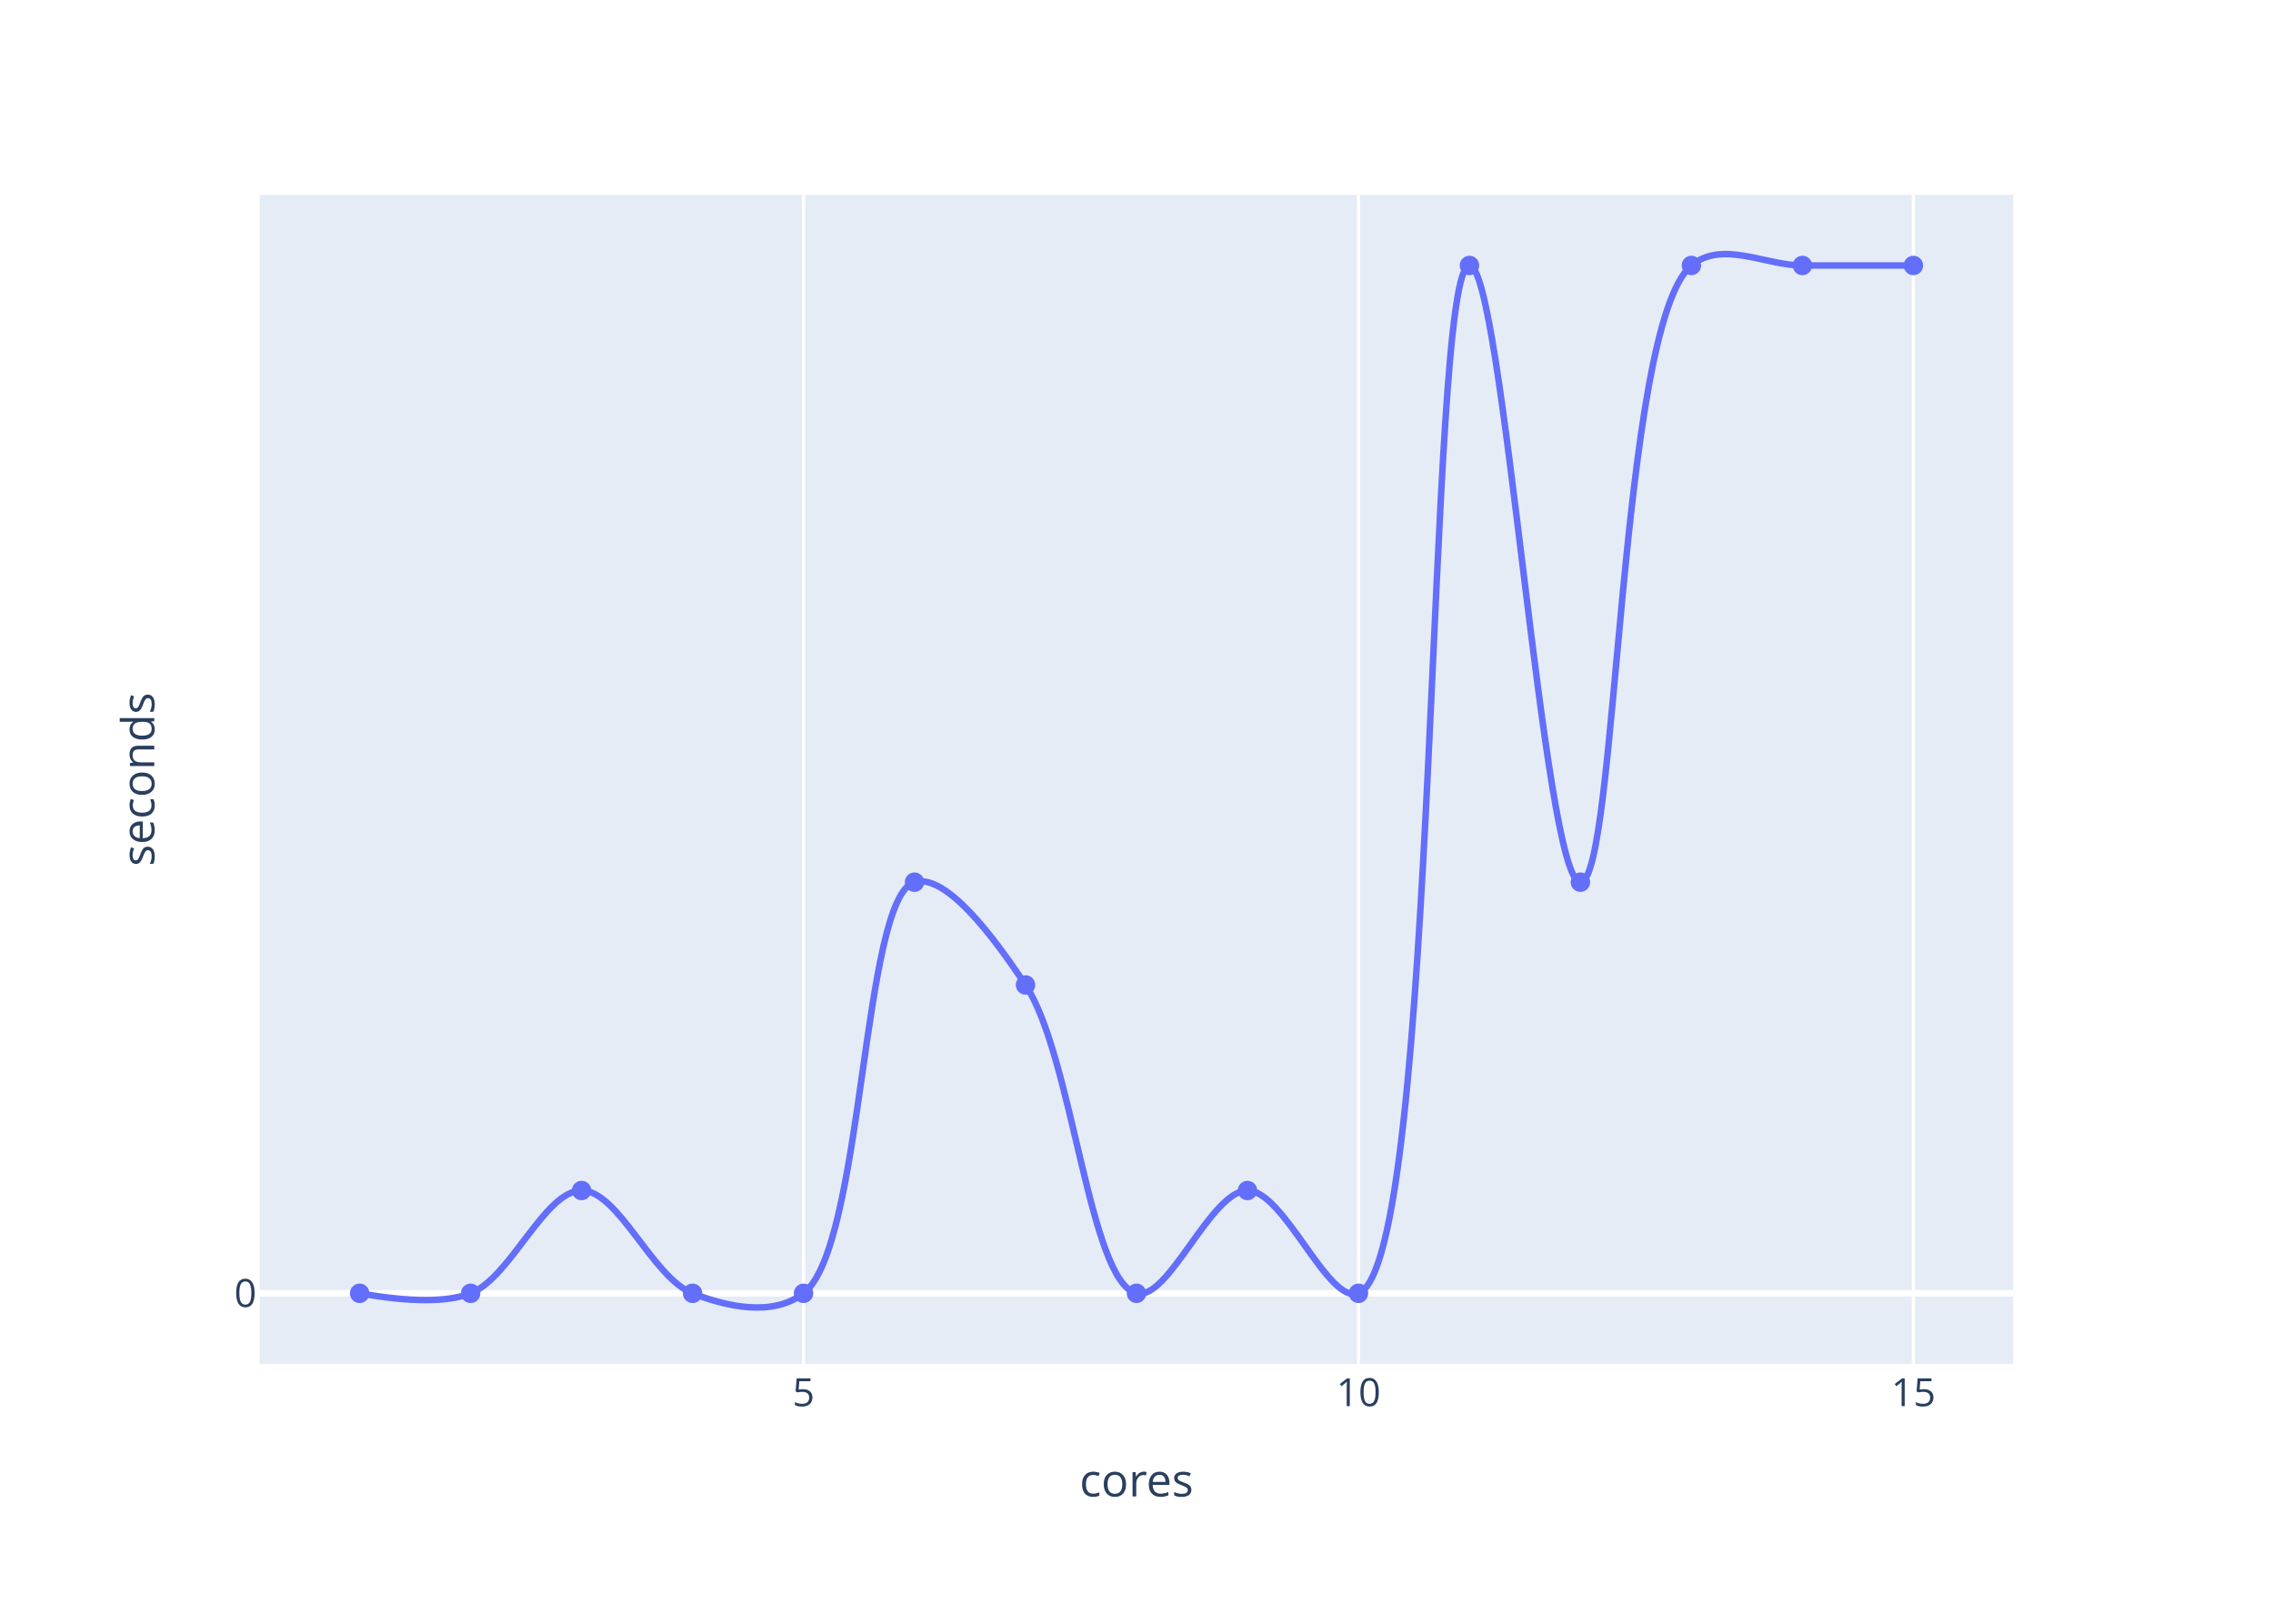
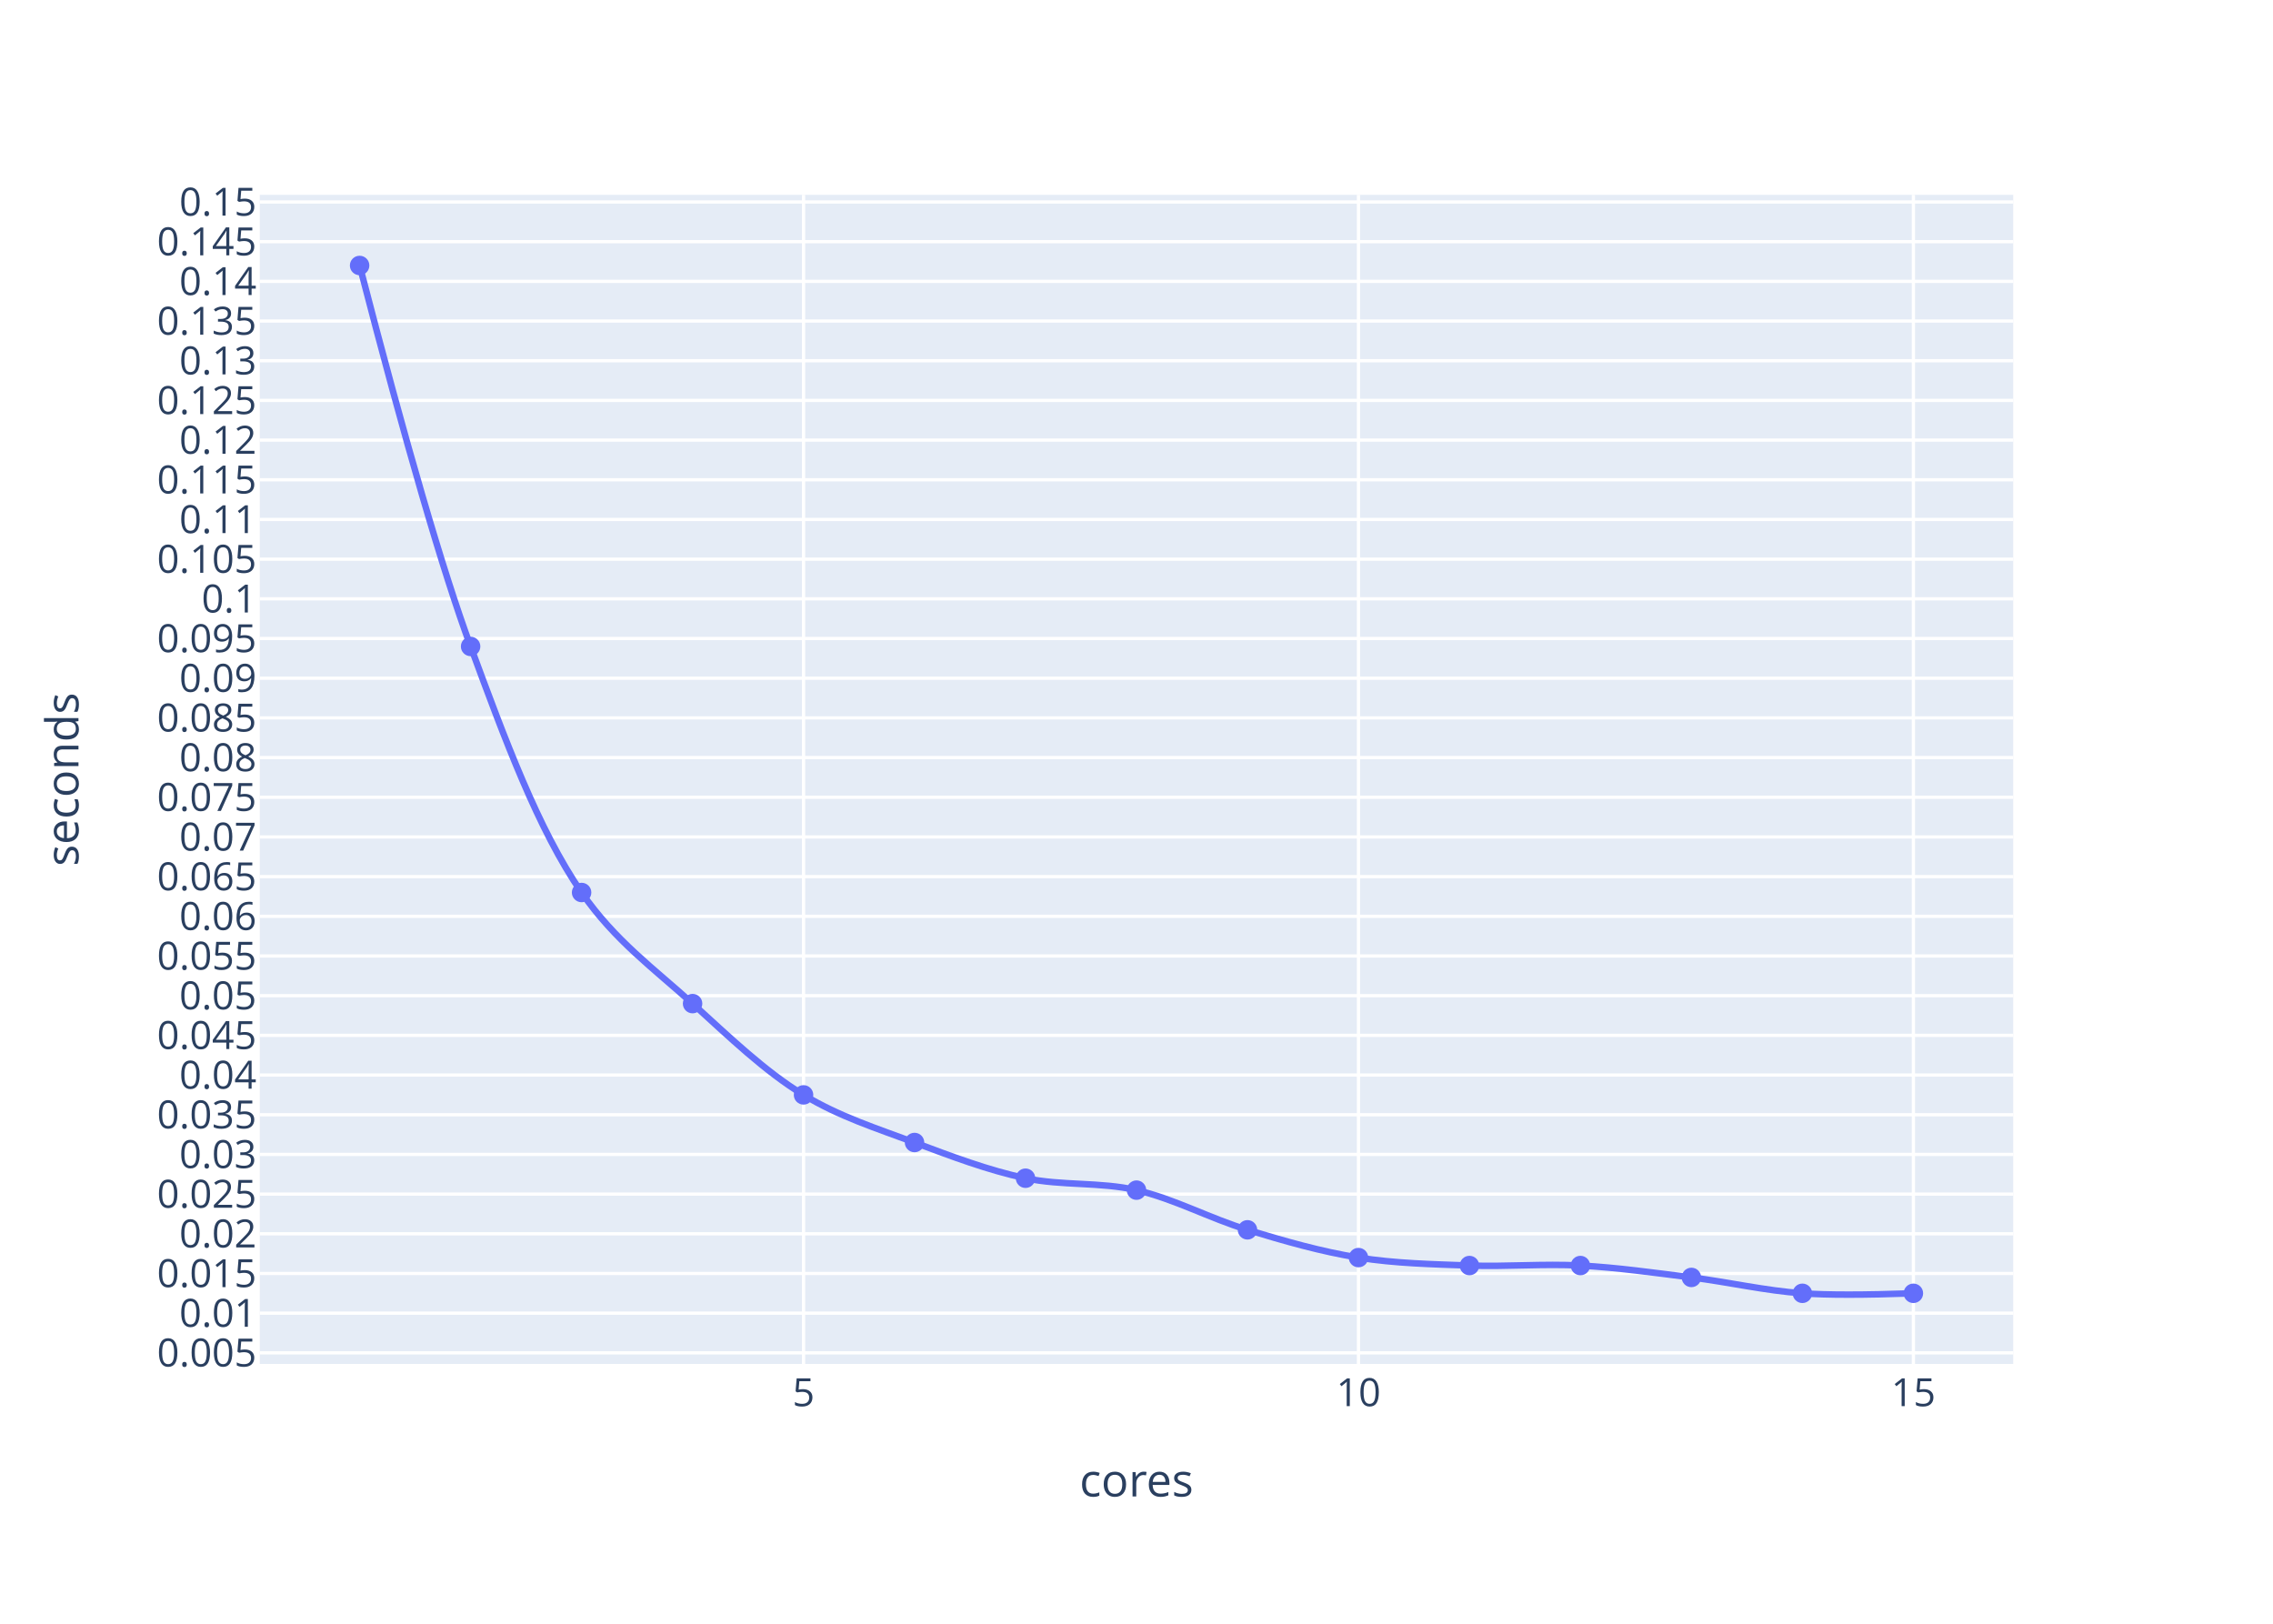
<svg xmlns="http://www.w3.org/2000/svg" class="main-svg" width="700" height="500" style="" viewBox="0 0 700 500">
  <rect x="0" y="0" width="700" height="500" style="fill: rgb(255, 255, 255); fill-opacity: 1;" />
-   <defs id="defs-1f24c8">
+   <defs id="defs-45946d">
    <g class="clips">
-       <clipPath id="clip1f24c8xyplot" class="plotclip">
+       <clipPath id="clip45946dxyplot" class="plotclip">
        <rect width="540" height="360" />
      </clipPath>
-       <clipPath class="axesclip" id="clip1f24c8x">
+       <clipPath class="axesclip" id="clip45946dx">
        <rect x="80" y="0" width="540" height="500" />
      </clipPath>
-       <clipPath class="axesclip" id="clip1f24c8y">
+       <clipPath class="axesclip" id="clip45946dy">
        <rect x="0" y="60" width="700" height="360" />
      </clipPath>
-       <clipPath class="axesclip" id="clip1f24c8xy">
+       <clipPath class="axesclip" id="clip45946dxy">
        <rect x="80" y="60" width="540" height="360" />
      </clipPath>
    </g>
    <g class="gradients" />
    <g class="patterns" />
  </defs>
  <g class="bglayer">
    <rect class="bg" x="80" y="60" width="540" height="360" style="fill: rgb(229, 236, 246); fill-opacity: 1; stroke-width: 0;" />
  </g>
  <g class="layer-below">
    <g class="imagelayer" />
    <g class="shapelayer" />
  </g>
  <g class="cartesianlayer">
    <g class="subplot xy">
      <g class="layer-subplot">
        <g class="shapelayer" />
        <g class="imagelayer" />
      </g>
      <g class="gridlayer">
        <g class="x">
          <path class="xgrid crisp" transform="translate(247.46,0)" d="M0,60v360" style="stroke: rgb(255, 255, 255); stroke-opacity: 1; stroke-width: 1px;" />
          <path class="xgrid crisp" transform="translate(418.36,0)" d="M0,60v360" style="stroke: rgb(255, 255, 255); stroke-opacity: 1; stroke-width: 1px;" />
          <path class="xgrid crisp" transform="translate(589.25,0)" d="M0,60v360" style="stroke: rgb(255, 255, 255); stroke-opacity: 1; stroke-width: 1px;" />
        </g>
-         <g class="y" />
-       </g>
-       <g class="zerolinelayer">
-         <path class="yzl zl crisp" transform="translate(0,398.25)" d="M80,0h540" style="stroke: rgb(255, 255, 255); stroke-opacity: 1; stroke-width: 2px;" />
-       </g>
+         <g class="y">
+           <path class="ygrid crisp" transform="translate(0,416.58)" d="M80,0h540" style="stroke: rgb(255, 255, 255); stroke-opacity: 1; stroke-width: 1px;" />
+           <path class="ygrid crisp" transform="translate(0,404.36)" d="M80,0h540" style="stroke: rgb(255, 255, 255); stroke-opacity: 1; stroke-width: 1px;" />
+           <path class="ygrid crisp" transform="translate(0,392.14)" d="M80,0h540" style="stroke: rgb(255, 255, 255); stroke-opacity: 1; stroke-width: 1px;" />
+           <path class="ygrid crisp" transform="translate(0,379.92)" d="M80,0h540" style="stroke: rgb(255, 255, 255); stroke-opacity: 1; stroke-width: 1px;" />
+           <path class="ygrid crisp" transform="translate(0,367.7)" d="M80,0h540" style="stroke: rgb(255, 255, 255); stroke-opacity: 1; stroke-width: 1px;" />
+           <path class="ygrid crisp" transform="translate(0,355.48)" d="M80,0h540" style="stroke: rgb(255, 255, 255); stroke-opacity: 1; stroke-width: 1px;" />
+           <path class="ygrid crisp" transform="translate(0,343.26)" d="M80,0h540" style="stroke: rgb(255, 255, 255); stroke-opacity: 1; stroke-width: 1px;" />
+           <path class="ygrid crisp" transform="translate(0,331.04)" d="M80,0h540" style="stroke: rgb(255, 255, 255); stroke-opacity: 1; stroke-width: 1px;" />
+           <path class="ygrid crisp" transform="translate(0,318.82)" d="M80,0h540" style="stroke: rgb(255, 255, 255); stroke-opacity: 1; stroke-width: 1px;" />
+           <path class="ygrid crisp" transform="translate(0,306.6)" d="M80,0h540" style="stroke: rgb(255, 255, 255); stroke-opacity: 1; stroke-width: 1px;" />
+           <path class="ygrid crisp" transform="translate(0,294.38)" d="M80,0h540" style="stroke: rgb(255, 255, 255); stroke-opacity: 1; stroke-width: 1px;" />
+           <path class="ygrid crisp" transform="translate(0,282.16)" d="M80,0h540" style="stroke: rgb(255, 255, 255); stroke-opacity: 1; stroke-width: 1px;" />
+           <path class="ygrid crisp" transform="translate(0,269.94)" d="M80,0h540" style="stroke: rgb(255, 255, 255); stroke-opacity: 1; stroke-width: 1px;" />
+           <path class="ygrid crisp" transform="translate(0,257.72)" d="M80,0h540" style="stroke: rgb(255, 255, 255); stroke-opacity: 1; stroke-width: 1px;" />
+           <path class="ygrid crisp" transform="translate(0,245.5)" d="M80,0h540" style="stroke: rgb(255, 255, 255); stroke-opacity: 1; stroke-width: 1px;" />
+           <path class="ygrid crisp" transform="translate(0,233.28)" d="M80,0h540" style="stroke: rgb(255, 255, 255); stroke-opacity: 1; stroke-width: 1px;" />
+           <path class="ygrid crisp" transform="translate(0,221.06)" d="M80,0h540" style="stroke: rgb(255, 255, 255); stroke-opacity: 1; stroke-width: 1px;" />
+           <path class="ygrid crisp" transform="translate(0,208.84)" d="M80,0h540" style="stroke: rgb(255, 255, 255); stroke-opacity: 1; stroke-width: 1px;" />
+           <path class="ygrid crisp" transform="translate(0,196.62)" d="M80,0h540" style="stroke: rgb(255, 255, 255); stroke-opacity: 1; stroke-width: 1px;" />
+           <path class="ygrid crisp" transform="translate(0,184.4)" d="M80,0h540" style="stroke: rgb(255, 255, 255); stroke-opacity: 1; stroke-width: 1px;" />
+           <path class="ygrid crisp" transform="translate(0,172.18)" d="M80,0h540" style="stroke: rgb(255, 255, 255); stroke-opacity: 1; stroke-width: 1px;" />
+           <path class="ygrid crisp" transform="translate(0,159.96)" d="M80,0h540" style="stroke: rgb(255, 255, 255); stroke-opacity: 1; stroke-width: 1px;" />
+           <path class="ygrid crisp" transform="translate(0,147.74)" d="M80,0h540" style="stroke: rgb(255, 255, 255); stroke-opacity: 1; stroke-width: 1px;" />
+           <path class="ygrid crisp" transform="translate(0,135.52)" d="M80,0h540" style="stroke: rgb(255, 255, 255); stroke-opacity: 1; stroke-width: 1px;" />
+           <path class="ygrid crisp" transform="translate(0,123.3)" d="M80,0h540" style="stroke: rgb(255, 255, 255); stroke-opacity: 1; stroke-width: 1px;" />
+           <path class="ygrid crisp" transform="translate(0,111.08)" d="M80,0h540" style="stroke: rgb(255, 255, 255); stroke-opacity: 1; stroke-width: 1px;" />
+           <path class="ygrid crisp" transform="translate(0,98.86)" d="M80,0h540" style="stroke: rgb(255, 255, 255); stroke-opacity: 1; stroke-width: 1px;" />
+           <path class="ygrid crisp" transform="translate(0,86.64)" d="M80,0h540" style="stroke: rgb(255, 255, 255); stroke-opacity: 1; stroke-width: 1px;" />
+           <path class="ygrid crisp" transform="translate(0,74.42)" d="M80,0h540" style="stroke: rgb(255, 255, 255); stroke-opacity: 1; stroke-width: 1px;" />
+           <path class="ygrid crisp" transform="translate(0,62.2)" d="M80,0h540" style="stroke: rgb(255, 255, 255); stroke-opacity: 1; stroke-width: 1px;" />
+         </g>
+       </g>
+       <g class="zerolinelayer" />
      <path class="xlines-below" />
      <path class="ylines-below" />
      <g class="overlines-below" />
      <g class="xaxislayer-below" />
      <g class="yaxislayer-below" />
      <g class="overaxes-below" />
-       <g class="plot" transform="translate(80,60)" clip-path="url(#clip1f24c8xyplot)">
+       <g class="plot" transform="translate(80,60)" clip-path="url(#clip45946dxyplot)">
        <g class="scatterlayer mlayer">
-           <g class="trace scatter trace9d1797" style="stroke-miterlimit: 2; opacity: 1;">
+           <g class="trace scatter tracec162c2" style="stroke-miterlimit: 2; opacity: 1;">
            <g class="fills" />
            <g class="errorbars" />
            <g class="lines">
-               <path class="js-line" d="M30.75,338.25Q54.29,342.42 64.93,338.25C77.35,333.38 87.72,306.6 99.11,306.6C110.5,306.6 120.87,333.38 133.29,338.25C143.93,342.42 157.95,345.53 167.46,338.25C186.08,323.99 185.41,216.32 201.64,211.65C211.31,208.87 225.9,228.32 235.82,243.3C250.41,265.35 255.41,334.69 270,338.25C279.92,340.67 292.79,306.6 304.18,306.6C315.57,306.6 328.91,341.79 338.36,338.25C363.06,329.01 359.33,22.22 372.54,21.75C382.83,21.39 395.32,211.65 406.71,211.65C418.1,211.65 418.46,40.5 440.89,21.75C450.33,13.86 463.68,21.75 475.07,21.75Q486.46,21.75 509.25,21.75" style="vector-effect: non-scaling-stroke; fill: none; stroke: rgb(99, 110, 250); stroke-opacity: 1; stroke-width: 2px; opacity: 1;" />
+               <path class="js-line" d="M30.75,21.75Q52.21,104.6 64.93,139.06C75.42,167.48 85.71,195.42 99.11,214.83C109.33,229.63 121.63,238.46 133.29,249.04C144.44,259.16 155.53,269.89 167.46,277.15C178.4,283.81 190.14,287.51 201.64,291.81C212.93,296.04 224.3,300.36 235.82,302.81C247.09,305.2 258.76,303.9 270,306.48C281.55,309.13 292.7,315.22 304.18,318.7C315.49,322.13 326.89,325.42 338.36,327.25C349.68,329.06 361.14,329.29 372.54,329.7C383.92,330.11 395.34,329.09 406.71,329.7C418.12,330.31 429.51,331.94 440.89,333.36C452.3,334.79 463.65,337.44 475.07,338.25Q486.43,339.06 509.25,338.25" style="vector-effect: non-scaling-stroke; fill: none; stroke: rgb(99, 110, 250); stroke-opacity: 1; stroke-width: 2px; opacity: 1;" />
            </g>
            <g class="points">
-               <path class="point" transform="translate(30.75,338.25)" d="M3,0A3,3 0 1,1 0,-3A3,3 0 0,1 3,0Z" style="opacity: 1; stroke-width: 0px; fill: rgb(99, 110, 250); fill-opacity: 1;" />
-               <path class="point" transform="translate(64.93,338.25)" d="M3,0A3,3 0 1,1 0,-3A3,3 0 0,1 3,0Z" style="opacity: 1; stroke-width: 0px; fill: rgb(99, 110, 250); fill-opacity: 1;" />
-               <path class="point" transform="translate(99.11,306.6)" d="M3,0A3,3 0 1,1 0,-3A3,3 0 0,1 3,0Z" style="opacity: 1; stroke-width: 0px; fill: rgb(99, 110, 250); fill-opacity: 1;" />
-               <path class="point" transform="translate(133.29,338.25)" d="M3,0A3,3 0 1,1 0,-3A3,3 0 0,1 3,0Z" style="opacity: 1; stroke-width: 0px; fill: rgb(99, 110, 250); fill-opacity: 1;" />
-               <path class="point" transform="translate(167.46,338.25)" d="M3,0A3,3 0 1,1 0,-3A3,3 0 0,1 3,0Z" style="opacity: 1; stroke-width: 0px; fill: rgb(99, 110, 250); fill-opacity: 1;" />
-               <path class="point" transform="translate(201.64,211.65)" d="M3,0A3,3 0 1,1 0,-3A3,3 0 0,1 3,0Z" style="opacity: 1; stroke-width: 0px; fill: rgb(99, 110, 250); fill-opacity: 1;" />
-               <path class="point" transform="translate(235.82,243.3)" d="M3,0A3,3 0 1,1 0,-3A3,3 0 0,1 3,0Z" style="opacity: 1; stroke-width: 0px; fill: rgb(99, 110, 250); fill-opacity: 1;" />
-               <path class="point" transform="translate(270,338.25)" d="M3,0A3,3 0 1,1 0,-3A3,3 0 0,1 3,0Z" style="opacity: 1; stroke-width: 0px; fill: rgb(99, 110, 250); fill-opacity: 1;" />
-               <path class="point" transform="translate(304.18,306.6)" d="M3,0A3,3 0 1,1 0,-3A3,3 0 0,1 3,0Z" style="opacity: 1; stroke-width: 0px; fill: rgb(99, 110, 250); fill-opacity: 1;" />
-               <path class="point" transform="translate(338.36,338.25)" d="M3,0A3,3 0 1,1 0,-3A3,3 0 0,1 3,0Z" style="opacity: 1; stroke-width: 0px; fill: rgb(99, 110, 250); fill-opacity: 1;" />
-               <path class="point" transform="translate(372.54,21.75)" d="M3,0A3,3 0 1,1 0,-3A3,3 0 0,1 3,0Z" style="opacity: 1; stroke-width: 0px; fill: rgb(99, 110, 250); fill-opacity: 1;" />
-               <path class="point" transform="translate(406.71,211.65)" d="M3,0A3,3 0 1,1 0,-3A3,3 0 0,1 3,0Z" style="opacity: 1; stroke-width: 0px; fill: rgb(99, 110, 250); fill-opacity: 1;" />
-               <path class="point" transform="translate(440.89,21.75)" d="M3,0A3,3 0 1,1 0,-3A3,3 0 0,1 3,0Z" style="opacity: 1; stroke-width: 0px; fill: rgb(99, 110, 250); fill-opacity: 1;" />
-               <path class="point" transform="translate(475.07,21.75)" d="M3,0A3,3 0 1,1 0,-3A3,3 0 0,1 3,0Z" style="opacity: 1; stroke-width: 0px; fill: rgb(99, 110, 250); fill-opacity: 1;" />
-               <path class="point" transform="translate(509.25,21.75)" d="M3,0A3,3 0 1,1 0,-3A3,3 0 0,1 3,0Z" style="opacity: 1; stroke-width: 0px; fill: rgb(99, 110, 250); fill-opacity: 1;" />
+               <path class="point" transform="translate(30.75,21.75)" d="M3,0A3,3 0 1,1 0,-3A3,3 0 0,1 3,0Z" style="opacity: 1; stroke-width: 0px; fill: rgb(99, 110, 250); fill-opacity: 1;" />
+               <path class="point" transform="translate(64.93,139.06)" d="M3,0A3,3 0 1,1 0,-3A3,3 0 0,1 3,0Z" style="opacity: 1; stroke-width: 0px; fill: rgb(99, 110, 250); fill-opacity: 1;" />
+               <path class="point" transform="translate(99.11,214.83)" d="M3,0A3,3 0 1,1 0,-3A3,3 0 0,1 3,0Z" style="opacity: 1; stroke-width: 0px; fill: rgb(99, 110, 250); fill-opacity: 1;" />
+               <path class="point" transform="translate(133.29,249.04)" d="M3,0A3,3 0 1,1 0,-3A3,3 0 0,1 3,0Z" style="opacity: 1; stroke-width: 0px; fill: rgb(99, 110, 250); fill-opacity: 1;" />
+               <path class="point" transform="translate(167.46,277.15)" d="M3,0A3,3 0 1,1 0,-3A3,3 0 0,1 3,0Z" style="opacity: 1; stroke-width: 0px; fill: rgb(99, 110, 250); fill-opacity: 1;" />
+               <path class="point" transform="translate(201.64,291.81)" d="M3,0A3,3 0 1,1 0,-3A3,3 0 0,1 3,0Z" style="opacity: 1; stroke-width: 0px; fill: rgb(99, 110, 250); fill-opacity: 1;" />
+               <path class="point" transform="translate(235.82,302.81)" d="M3,0A3,3 0 1,1 0,-3A3,3 0 0,1 3,0Z" style="opacity: 1; stroke-width: 0px; fill: rgb(99, 110, 250); fill-opacity: 1;" />
+               <path class="point" transform="translate(270,306.48)" d="M3,0A3,3 0 1,1 0,-3A3,3 0 0,1 3,0Z" style="opacity: 1; stroke-width: 0px; fill: rgb(99, 110, 250); fill-opacity: 1;" />
+               <path class="point" transform="translate(304.18,318.7)" d="M3,0A3,3 0 1,1 0,-3A3,3 0 0,1 3,0Z" style="opacity: 1; stroke-width: 0px; fill: rgb(99, 110, 250); fill-opacity: 1;" />
+               <path class="point" transform="translate(338.36,327.25)" d="M3,0A3,3 0 1,1 0,-3A3,3 0 0,1 3,0Z" style="opacity: 1; stroke-width: 0px; fill: rgb(99, 110, 250); fill-opacity: 1;" />
+               <path class="point" transform="translate(372.54,329.7)" d="M3,0A3,3 0 1,1 0,-3A3,3 0 0,1 3,0Z" style="opacity: 1; stroke-width: 0px; fill: rgb(99, 110, 250); fill-opacity: 1;" />
+               <path class="point" transform="translate(406.71,329.7)" d="M3,0A3,3 0 1,1 0,-3A3,3 0 0,1 3,0Z" style="opacity: 1; stroke-width: 0px; fill: rgb(99, 110, 250); fill-opacity: 1;" />
+               <path class="point" transform="translate(440.89,333.36)" d="M3,0A3,3 0 1,1 0,-3A3,3 0 0,1 3,0Z" style="opacity: 1; stroke-width: 0px; fill: rgb(99, 110, 250); fill-opacity: 1;" />
+               <path class="point" transform="translate(475.07,338.25)" d="M3,0A3,3 0 1,1 0,-3A3,3 0 0,1 3,0Z" style="opacity: 1; stroke-width: 0px; fill: rgb(99, 110, 250); fill-opacity: 1;" />
+               <path class="point" transform="translate(509.25,338.25)" d="M3,0A3,3 0 1,1 0,-3A3,3 0 0,1 3,0Z" style="opacity: 1; stroke-width: 0px; fill: rgb(99, 110, 250); fill-opacity: 1;" />
            </g>
            <g class="text" />
          </g>
        </g>
      </g>
      <g class="overplot" />
      <path class="xlines-above crisp" d="M0,0" style="fill: none;" />
      <path class="ylines-above crisp" d="M0,0" style="fill: none;" />
      <g class="overlines-above" />
      <g class="xaxislayer-above">
        <g class="xtick">
          <text text-anchor="middle" x="0" y="433" transform="translate(247.46,0)" style="font-family: 'Open Sans', verdana, arial, sans-serif; font-size: 12px; fill: rgb(42, 63, 95); fill-opacity: 1; white-space: pre; opacity: 1;">5</text>
        </g>
        <g class="xtick">
          <text text-anchor="middle" x="0" y="433" style="font-family: 'Open Sans', verdana, arial, sans-serif; font-size: 12px; fill: rgb(42, 63, 95); fill-opacity: 1; white-space: pre; opacity: 1;" transform="translate(418.36,0)">10</text>
        </g>
        <g class="xtick">
          <text text-anchor="middle" x="0" y="433" style="font-family: 'Open Sans', verdana, arial, sans-serif; font-size: 12px; fill: rgb(42, 63, 95); fill-opacity: 1; white-space: pre; opacity: 1;" transform="translate(589.25,0)">15</text>
        </g>
      </g>
      <g class="yaxislayer-above">
        <g class="ytick">
-           <text text-anchor="end" x="79" y="4.2" transform="translate(0,398.25)" style="font-family: 'Open Sans', verdana, arial, sans-serif; font-size: 12px; fill: rgb(42, 63, 95); fill-opacity: 1; white-space: pre; opacity: 1;">0</text>
+           <text text-anchor="end" x="79" y="4.2" transform="translate(0,416.58)" style="font-family: 'Open Sans', verdana, arial, sans-serif; font-size: 12px; fill: rgb(42, 63, 95); fill-opacity: 1; white-space: pre; opacity: 1;">0.005</text>
+         </g>
+         <g class="ytick">
+           <text text-anchor="end" x="79" y="4.2" style="font-family: 'Open Sans', verdana, arial, sans-serif; font-size: 12px; fill: rgb(42, 63, 95); fill-opacity: 1; white-space: pre; opacity: 1;" transform="translate(0,404.36)">0.01</text>
+         </g>
+         <g class="ytick">
+           <text text-anchor="end" x="79" y="4.2" style="font-family: 'Open Sans', verdana, arial, sans-serif; font-size: 12px; fill: rgb(42, 63, 95); fill-opacity: 1; white-space: pre; opacity: 1;" transform="translate(0,392.14)">0.015</text>
+         </g>
+         <g class="ytick">
+           <text text-anchor="end" x="79" y="4.2" style="font-family: 'Open Sans', verdana, arial, sans-serif; font-size: 12px; fill: rgb(42, 63, 95); fill-opacity: 1; white-space: pre; opacity: 1;" transform="translate(0,379.92)">0.02</text>
+         </g>
+         <g class="ytick">
+           <text text-anchor="end" x="79" y="4.2" style="font-family: 'Open Sans', verdana, arial, sans-serif; font-size: 12px; fill: rgb(42, 63, 95); fill-opacity: 1; white-space: pre; opacity: 1;" transform="translate(0,367.7)">0.025</text>
+         </g>
+         <g class="ytick">
+           <text text-anchor="end" x="79" y="4.2" style="font-family: 'Open Sans', verdana, arial, sans-serif; font-size: 12px; fill: rgb(42, 63, 95); fill-opacity: 1; white-space: pre; opacity: 1;" transform="translate(0,355.48)">0.03</text>
+         </g>
+         <g class="ytick">
+           <text text-anchor="end" x="79" y="4.2" style="font-family: 'Open Sans', verdana, arial, sans-serif; font-size: 12px; fill: rgb(42, 63, 95); fill-opacity: 1; white-space: pre; opacity: 1;" transform="translate(0,343.26)">0.035</text>
+         </g>
+         <g class="ytick">
+           <text text-anchor="end" x="79" y="4.2" style="font-family: 'Open Sans', verdana, arial, sans-serif; font-size: 12px; fill: rgb(42, 63, 95); fill-opacity: 1; white-space: pre; opacity: 1;" transform="translate(0,331.04)">0.04</text>
+         </g>
+         <g class="ytick">
+           <text text-anchor="end" x="79" y="4.2" style="font-family: 'Open Sans', verdana, arial, sans-serif; font-size: 12px; fill: rgb(42, 63, 95); fill-opacity: 1; white-space: pre; opacity: 1;" transform="translate(0,318.82)">0.045</text>
+         </g>
+         <g class="ytick">
+           <text text-anchor="end" x="79" y="4.2" style="font-family: 'Open Sans', verdana, arial, sans-serif; font-size: 12px; fill: rgb(42, 63, 95); fill-opacity: 1; white-space: pre; opacity: 1;" transform="translate(0,306.6)">0.05</text>
+         </g>
+         <g class="ytick">
+           <text text-anchor="end" x="79" y="4.2" style="font-family: 'Open Sans', verdana, arial, sans-serif; font-size: 12px; fill: rgb(42, 63, 95); fill-opacity: 1; white-space: pre; opacity: 1;" transform="translate(0,294.38)">0.055</text>
+         </g>
+         <g class="ytick">
+           <text text-anchor="end" x="79" y="4.2" style="font-family: 'Open Sans', verdana, arial, sans-serif; font-size: 12px; fill: rgb(42, 63, 95); fill-opacity: 1; white-space: pre; opacity: 1;" transform="translate(0,282.16)">0.06</text>
+         </g>
+         <g class="ytick">
+           <text text-anchor="end" x="79" y="4.2" style="font-family: 'Open Sans', verdana, arial, sans-serif; font-size: 12px; fill: rgb(42, 63, 95); fill-opacity: 1; white-space: pre; opacity: 1;" transform="translate(0,269.94)">0.065</text>
+         </g>
+         <g class="ytick">
+           <text text-anchor="end" x="79" y="4.2" style="font-family: 'Open Sans', verdana, arial, sans-serif; font-size: 12px; fill: rgb(42, 63, 95); fill-opacity: 1; white-space: pre; opacity: 1;" transform="translate(0,257.72)">0.07</text>
+         </g>
+         <g class="ytick">
+           <text text-anchor="end" x="79" y="4.2" style="font-family: 'Open Sans', verdana, arial, sans-serif; font-size: 12px; fill: rgb(42, 63, 95); fill-opacity: 1; white-space: pre; opacity: 1;" transform="translate(0,245.5)">0.075</text>
+         </g>
+         <g class="ytick">
+           <text text-anchor="end" x="79" y="4.2" style="font-family: 'Open Sans', verdana, arial, sans-serif; font-size: 12px; fill: rgb(42, 63, 95); fill-opacity: 1; white-space: pre; opacity: 1;" transform="translate(0,233.28)">0.08</text>
+         </g>
+         <g class="ytick">
+           <text text-anchor="end" x="79" y="4.2" style="font-family: 'Open Sans', verdana, arial, sans-serif; font-size: 12px; fill: rgb(42, 63, 95); fill-opacity: 1; white-space: pre; opacity: 1;" transform="translate(0,221.06)">0.085</text>
+         </g>
+         <g class="ytick">
+           <text text-anchor="end" x="79" y="4.2" style="font-family: 'Open Sans', verdana, arial, sans-serif; font-size: 12px; fill: rgb(42, 63, 95); fill-opacity: 1; white-space: pre; opacity: 1;" transform="translate(0,208.84)">0.09</text>
+         </g>
+         <g class="ytick">
+           <text text-anchor="end" x="79" y="4.2" style="font-family: 'Open Sans', verdana, arial, sans-serif; font-size: 12px; fill: rgb(42, 63, 95); fill-opacity: 1; white-space: pre; opacity: 1;" transform="translate(0,196.62)">0.095</text>
+         </g>
+         <g class="ytick">
+           <text text-anchor="end" x="79" y="4.2" style="font-family: 'Open Sans', verdana, arial, sans-serif; font-size: 12px; fill: rgb(42, 63, 95); fill-opacity: 1; white-space: pre; opacity: 1;" transform="translate(0,184.4)">0.1</text>
+         </g>
+         <g class="ytick">
+           <text text-anchor="end" x="79" y="4.2" style="font-family: 'Open Sans', verdana, arial, sans-serif; font-size: 12px; fill: rgb(42, 63, 95); fill-opacity: 1; white-space: pre; opacity: 1;" transform="translate(0,172.18)">0.105</text>
+         </g>
+         <g class="ytick">
+           <text text-anchor="end" x="79" y="4.2" style="font-family: 'Open Sans', verdana, arial, sans-serif; font-size: 12px; fill: rgb(42, 63, 95); fill-opacity: 1; white-space: pre; opacity: 1;" transform="translate(0,159.96)">0.11</text>
+         </g>
+         <g class="ytick">
+           <text text-anchor="end" x="79" y="4.2" style="font-family: 'Open Sans', verdana, arial, sans-serif; font-size: 12px; fill: rgb(42, 63, 95); fill-opacity: 1; white-space: pre; opacity: 1;" transform="translate(0,147.74)">0.115</text>
+         </g>
+         <g class="ytick">
+           <text text-anchor="end" x="79" y="4.2" style="font-family: 'Open Sans', verdana, arial, sans-serif; font-size: 12px; fill: rgb(42, 63, 95); fill-opacity: 1; white-space: pre; opacity: 1;" transform="translate(0,135.52)">0.12</text>
+         </g>
+         <g class="ytick">
+           <text text-anchor="end" x="79" y="4.2" style="font-family: 'Open Sans', verdana, arial, sans-serif; font-size: 12px; fill: rgb(42, 63, 95); fill-opacity: 1; white-space: pre; opacity: 1;" transform="translate(0,123.3)">0.125</text>
+         </g>
+         <g class="ytick">
+           <text text-anchor="end" x="79" y="4.2" style="font-family: 'Open Sans', verdana, arial, sans-serif; font-size: 12px; fill: rgb(42, 63, 95); fill-opacity: 1; white-space: pre; opacity: 1;" transform="translate(0,111.08)">0.13</text>
+         </g>
+         <g class="ytick">
+           <text text-anchor="end" x="79" y="4.2" style="font-family: 'Open Sans', verdana, arial, sans-serif; font-size: 12px; fill: rgb(42, 63, 95); fill-opacity: 1; white-space: pre; opacity: 1;" transform="translate(0,98.86)">0.135</text>
+         </g>
+         <g class="ytick">
+           <text text-anchor="end" x="79" y="4.2" style="font-family: 'Open Sans', verdana, arial, sans-serif; font-size: 12px; fill: rgb(42, 63, 95); fill-opacity: 1; white-space: pre; opacity: 1;" transform="translate(0,86.64)">0.14</text>
+         </g>
+         <g class="ytick">
+           <text text-anchor="end" x="79" y="4.2" style="font-family: 'Open Sans', verdana, arial, sans-serif; font-size: 12px; fill: rgb(42, 63, 95); fill-opacity: 1; white-space: pre; opacity: 1;" transform="translate(0,74.42)">0.145</text>
+         </g>
+         <g class="ytick">
+           <text text-anchor="end" x="79" y="4.2" style="font-family: 'Open Sans', verdana, arial, sans-serif; font-size: 12px; fill: rgb(42, 63, 95); fill-opacity: 1; white-space: pre; opacity: 1;" transform="translate(0,62.2)">0.15</text>
        </g>
      </g>
      <g class="overaxes-above" />
    </g>
  </g>
  <g class="polarlayer" />
  <g class="smithlayer" />
  <g class="ternarylayer" />
  <g class="geolayer" />
  <g class="funnelarealayer" />
  <g class="pielayer" />
  <g class="iciclelayer" />
  <g class="treemaplayer" />
  <g class="sunburstlayer" />
  <g class="glimages" />
-   <defs id="topdefs-1f24c8">
+   <defs id="topdefs-45946d">
    <g class="clips" />
  </defs>
  <g class="layer-above">
    <g class="imagelayer" />
    <g class="shapelayer" />
  </g>
  <g class="infolayer">
    <g class="g-gtitle" />
    <g class="g-xtitle">
      <text class="xtitle" x="350" y="460.8" text-anchor="middle" style="font-family: 'Open Sans', verdana, arial, sans-serif; font-size: 14px; fill: rgb(42, 63, 95); opacity: 1; font-weight: normal; white-space: pre;">cores</text>
    </g>
    <g class="g-ytitle">
-       <text class="ytitle" transform="rotate(-90,47.5125,240)" x="47.513" y="240" text-anchor="middle" style="font-family: 'Open Sans', verdana, arial, sans-serif; font-size: 14px; fill: rgb(42, 63, 95); opacity: 1; font-weight: normal; white-space: pre;">seconds</text>
+       <text class="ytitle" transform="rotate(-90,24.16875,240)" x="24.169" y="240" text-anchor="middle" style="font-family: 'Open Sans', verdana, arial, sans-serif; font-size: 14px; fill: rgb(42, 63, 95); opacity: 1; font-weight: normal; white-space: pre;">seconds</text>
    </g>
  </g>
</svg>
